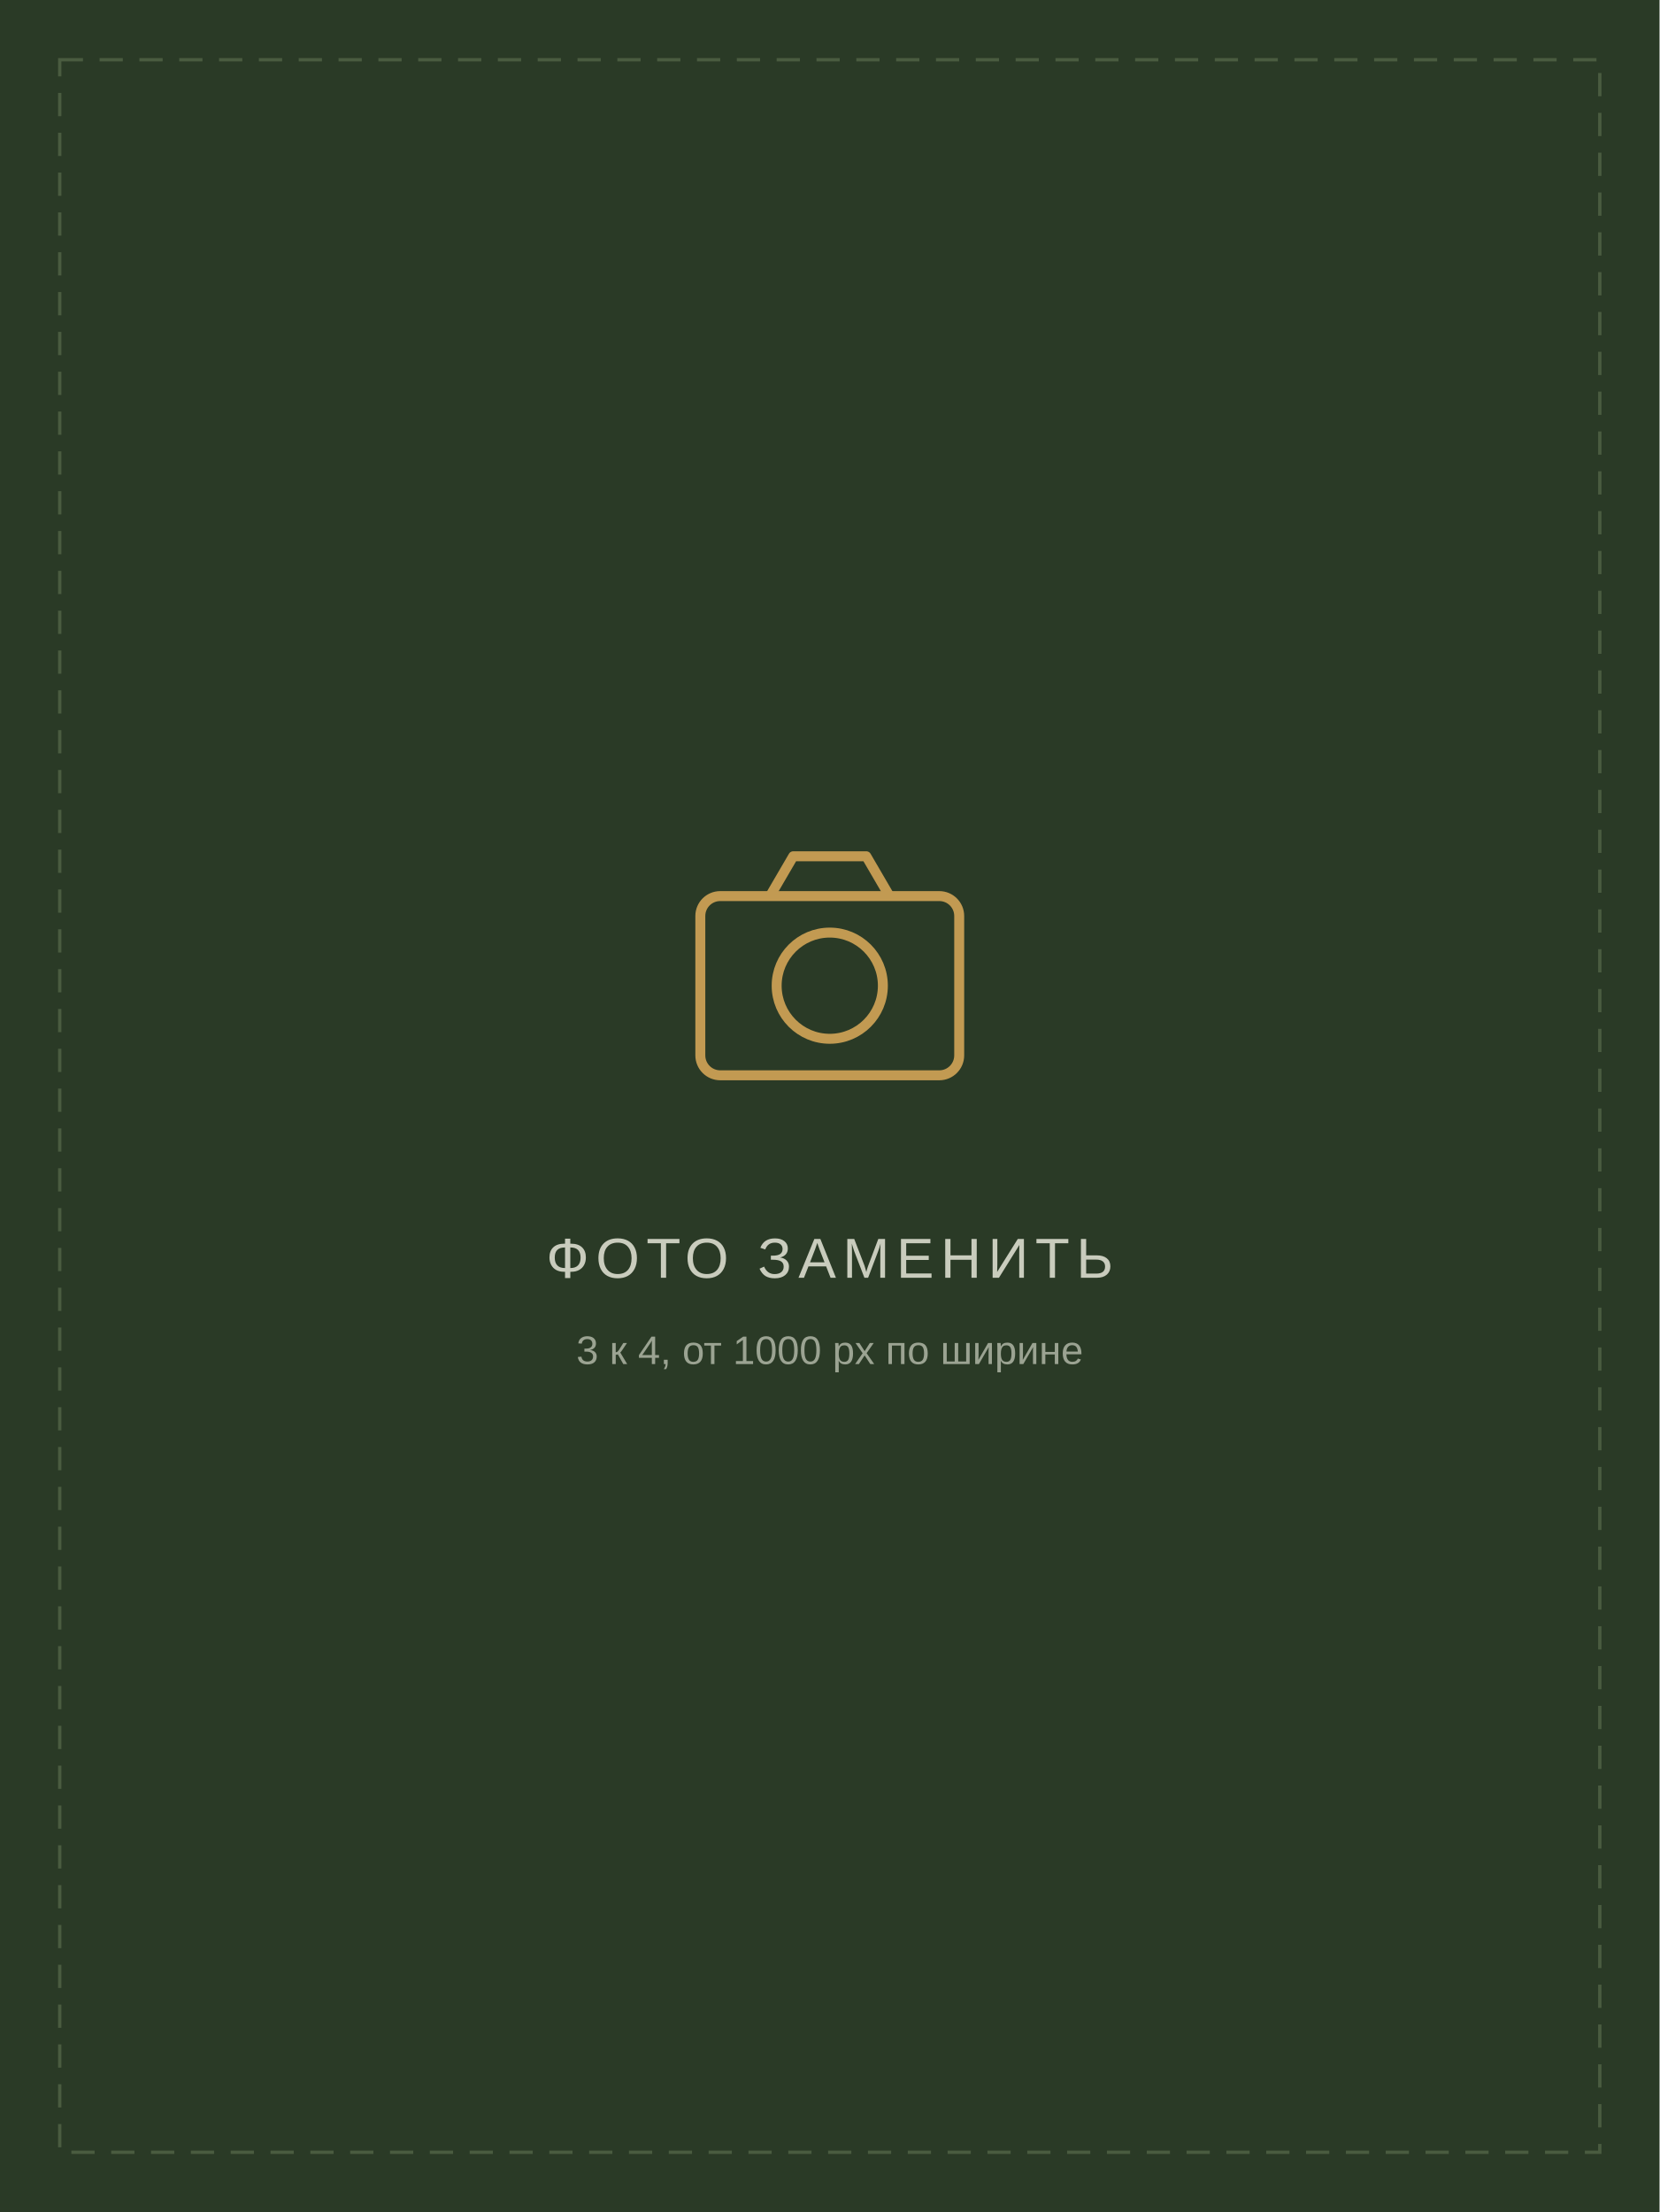
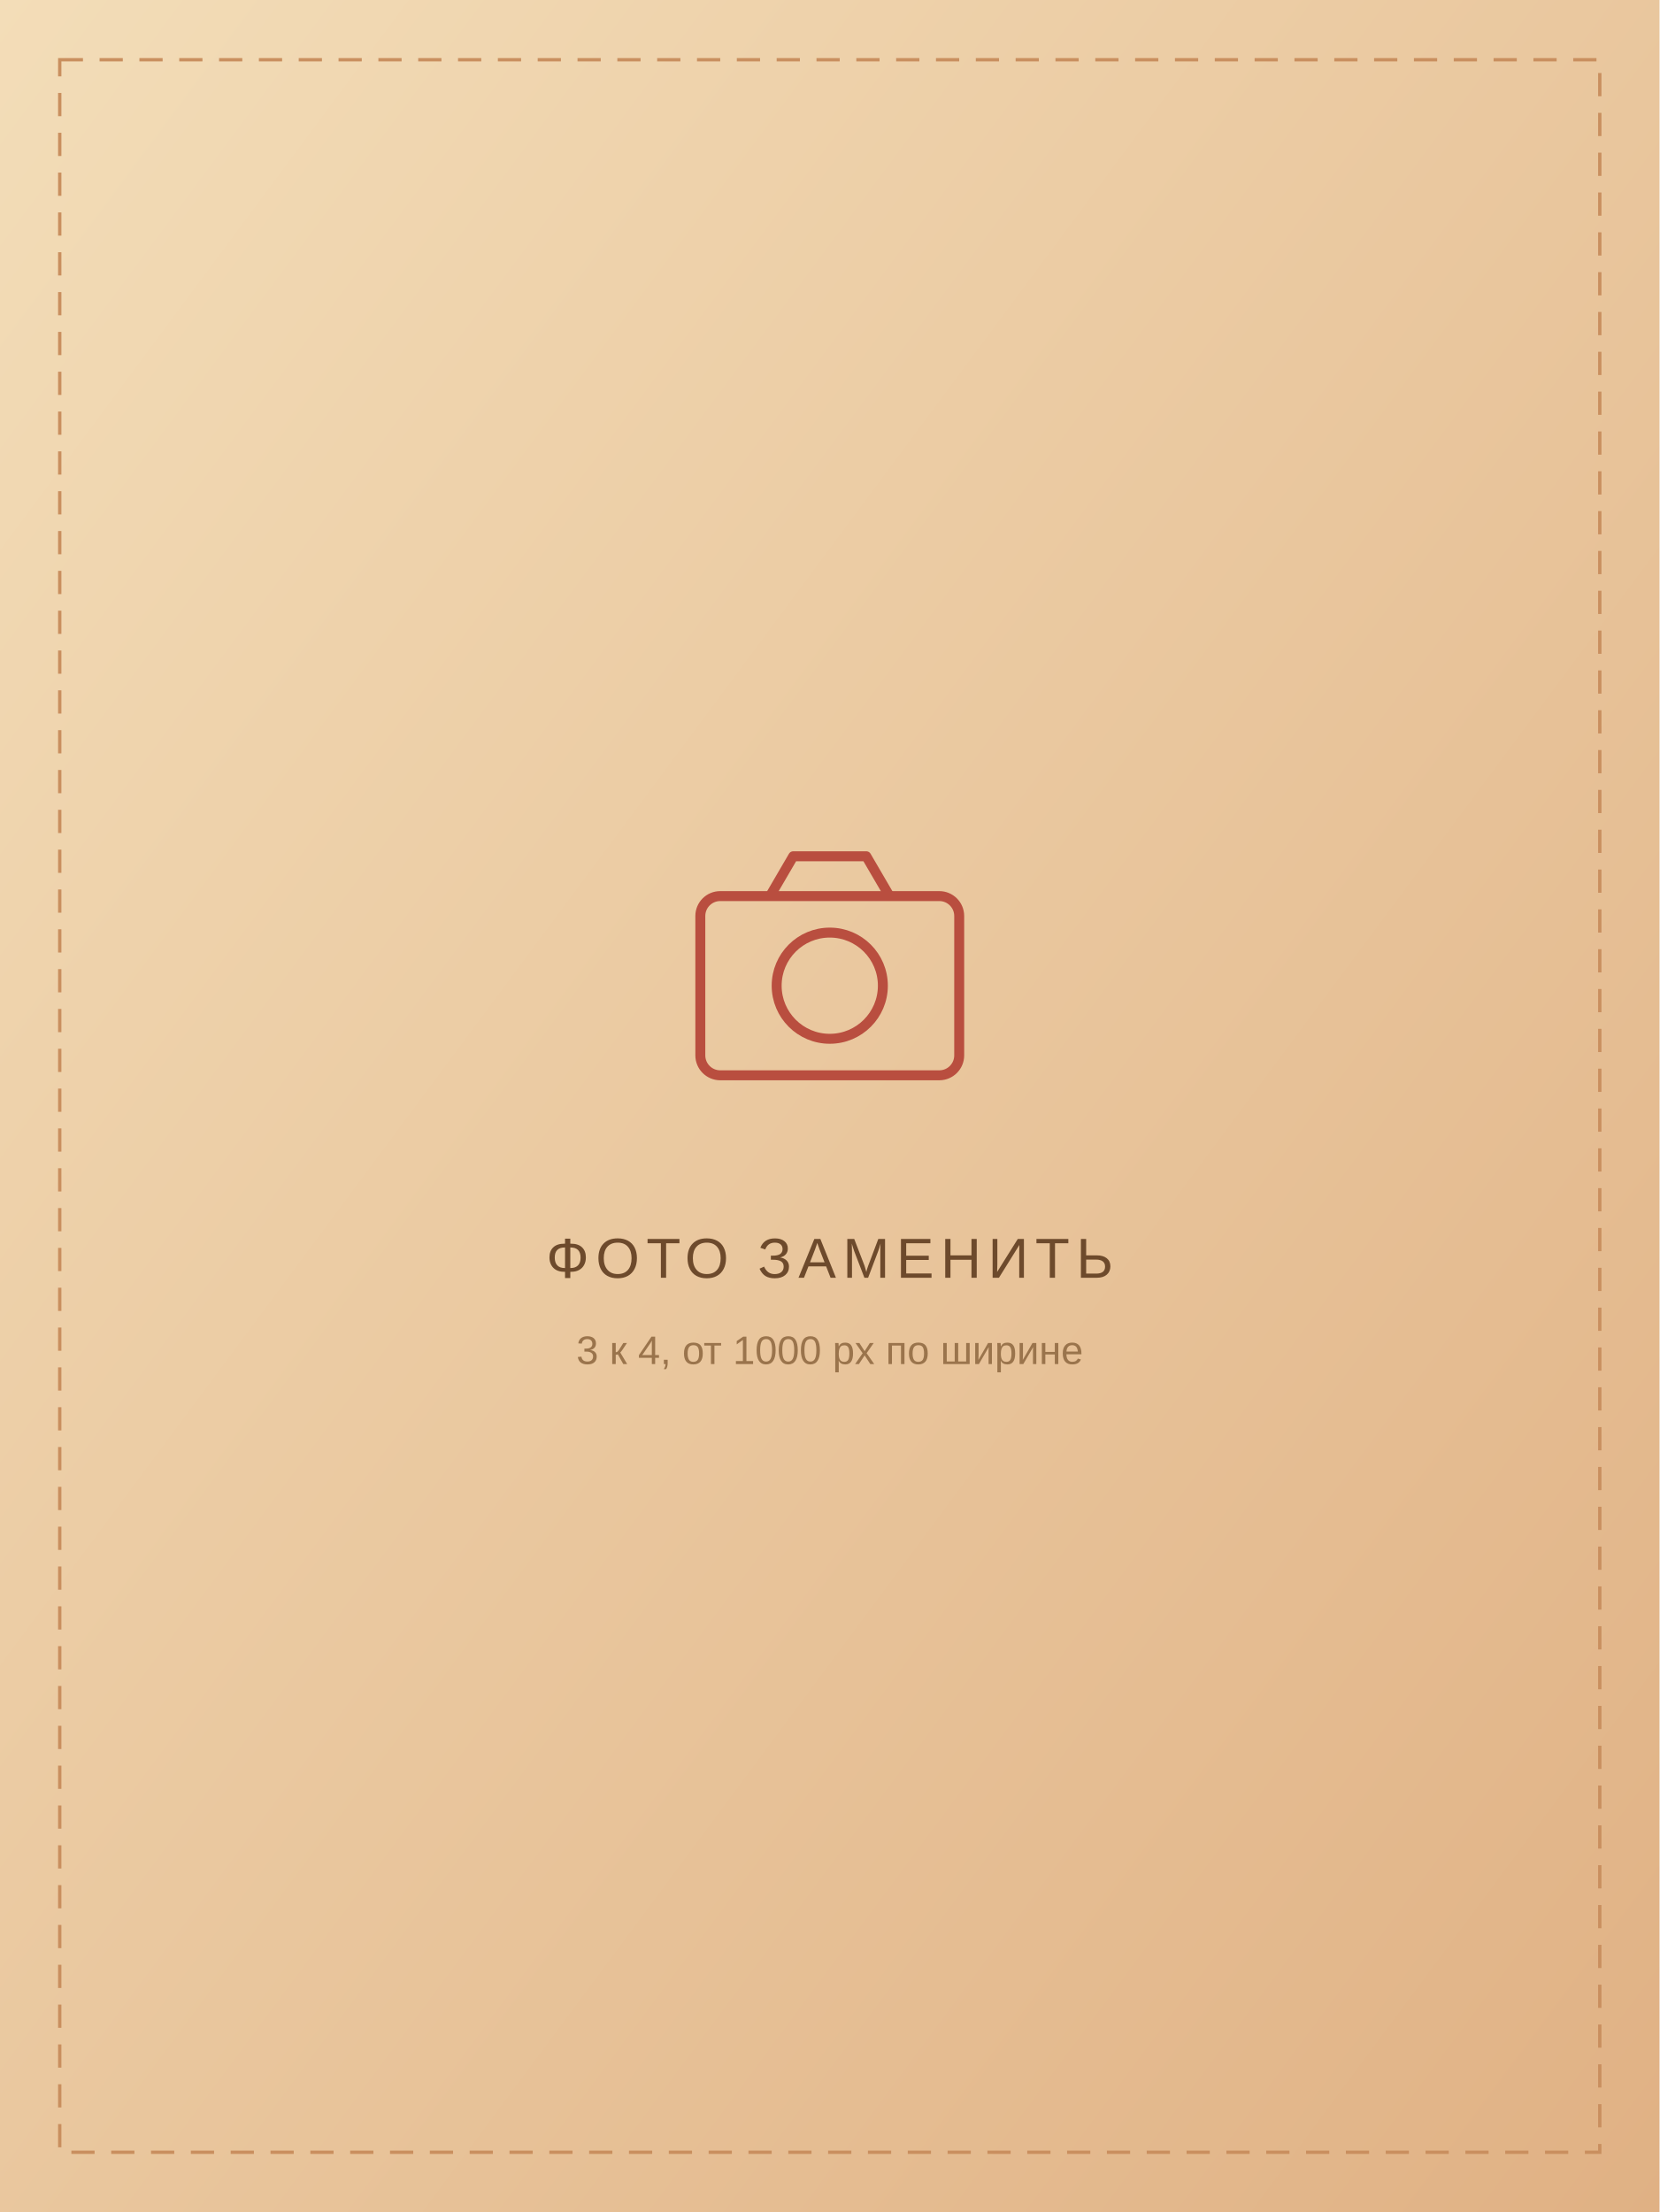
<svg xmlns="http://www.w3.org/2000/svg" viewBox="0 0 1000 1333" role="img" aria-label="Пустой слот фото, 3 к 4">
-   <rect width="1000" height="1333" fill="#2a3a26" />
-   <rect x="36" y="36" width="928" height="1261" fill="none" stroke="#4a5c40" stroke-width="2" stroke-dasharray="14 10" />
-   <g transform="translate(500,590)" fill="none" stroke="#c29a52" stroke-width="6" stroke-linejoin="round">
+   <defs>
+     <linearGradient id="sand" x1="0" y1="0" x2="1" y2="1">
+       <stop offset="0" stop-color="#f3ddb8" />
+       <stop offset="1" stop-color="#e0b184" />
+     </linearGradient>
+   </defs>
+   <rect width="1000" height="1333" fill="url(#sand)" />
+   <rect x="36" y="36" width="928" height="1261" fill="none" stroke="#c98f5f" stroke-width="2" stroke-dasharray="14 10" />
+   <g transform="translate(500,590)" fill="none" stroke="#b94e3f" stroke-width="6" stroke-linejoin="round">
    <rect x="-78" y="-50" width="156" height="108" rx="12" />
    <path d="M-36 -50 l14 -24 h44 l14 24" />
    <circle cx="0" cy="4" r="32" />
  </g>
-   <text x="500" y="770" text-anchor="middle" font-family="'Golos Text','Segoe UI',Arial,sans-serif" font-size="34" letter-spacing="4" fill="#c9ccbd">ФОТО ЗАМЕНИТЬ</text>
-   <text x="500" y="822" text-anchor="middle" font-family="'Golos Text','Segoe UI',Arial,sans-serif" font-size="24" fill="#9ba392">3 к 4, от 1000 px по ширине</text>
+   <text x="500" y="770" text-anchor="middle" font-family="'Manrope','Segoe UI',Arial,sans-serif" font-size="34" letter-spacing="4" fill="#6d4a2c">ФОТО ЗАМЕНИТЬ</text>
+   <text x="500" y="822" text-anchor="middle" font-family="'Manrope','Segoe UI',Arial,sans-serif" font-size="24" fill="#9a744c">3 к 4, от 1000 px по ширине</text>
</svg>
